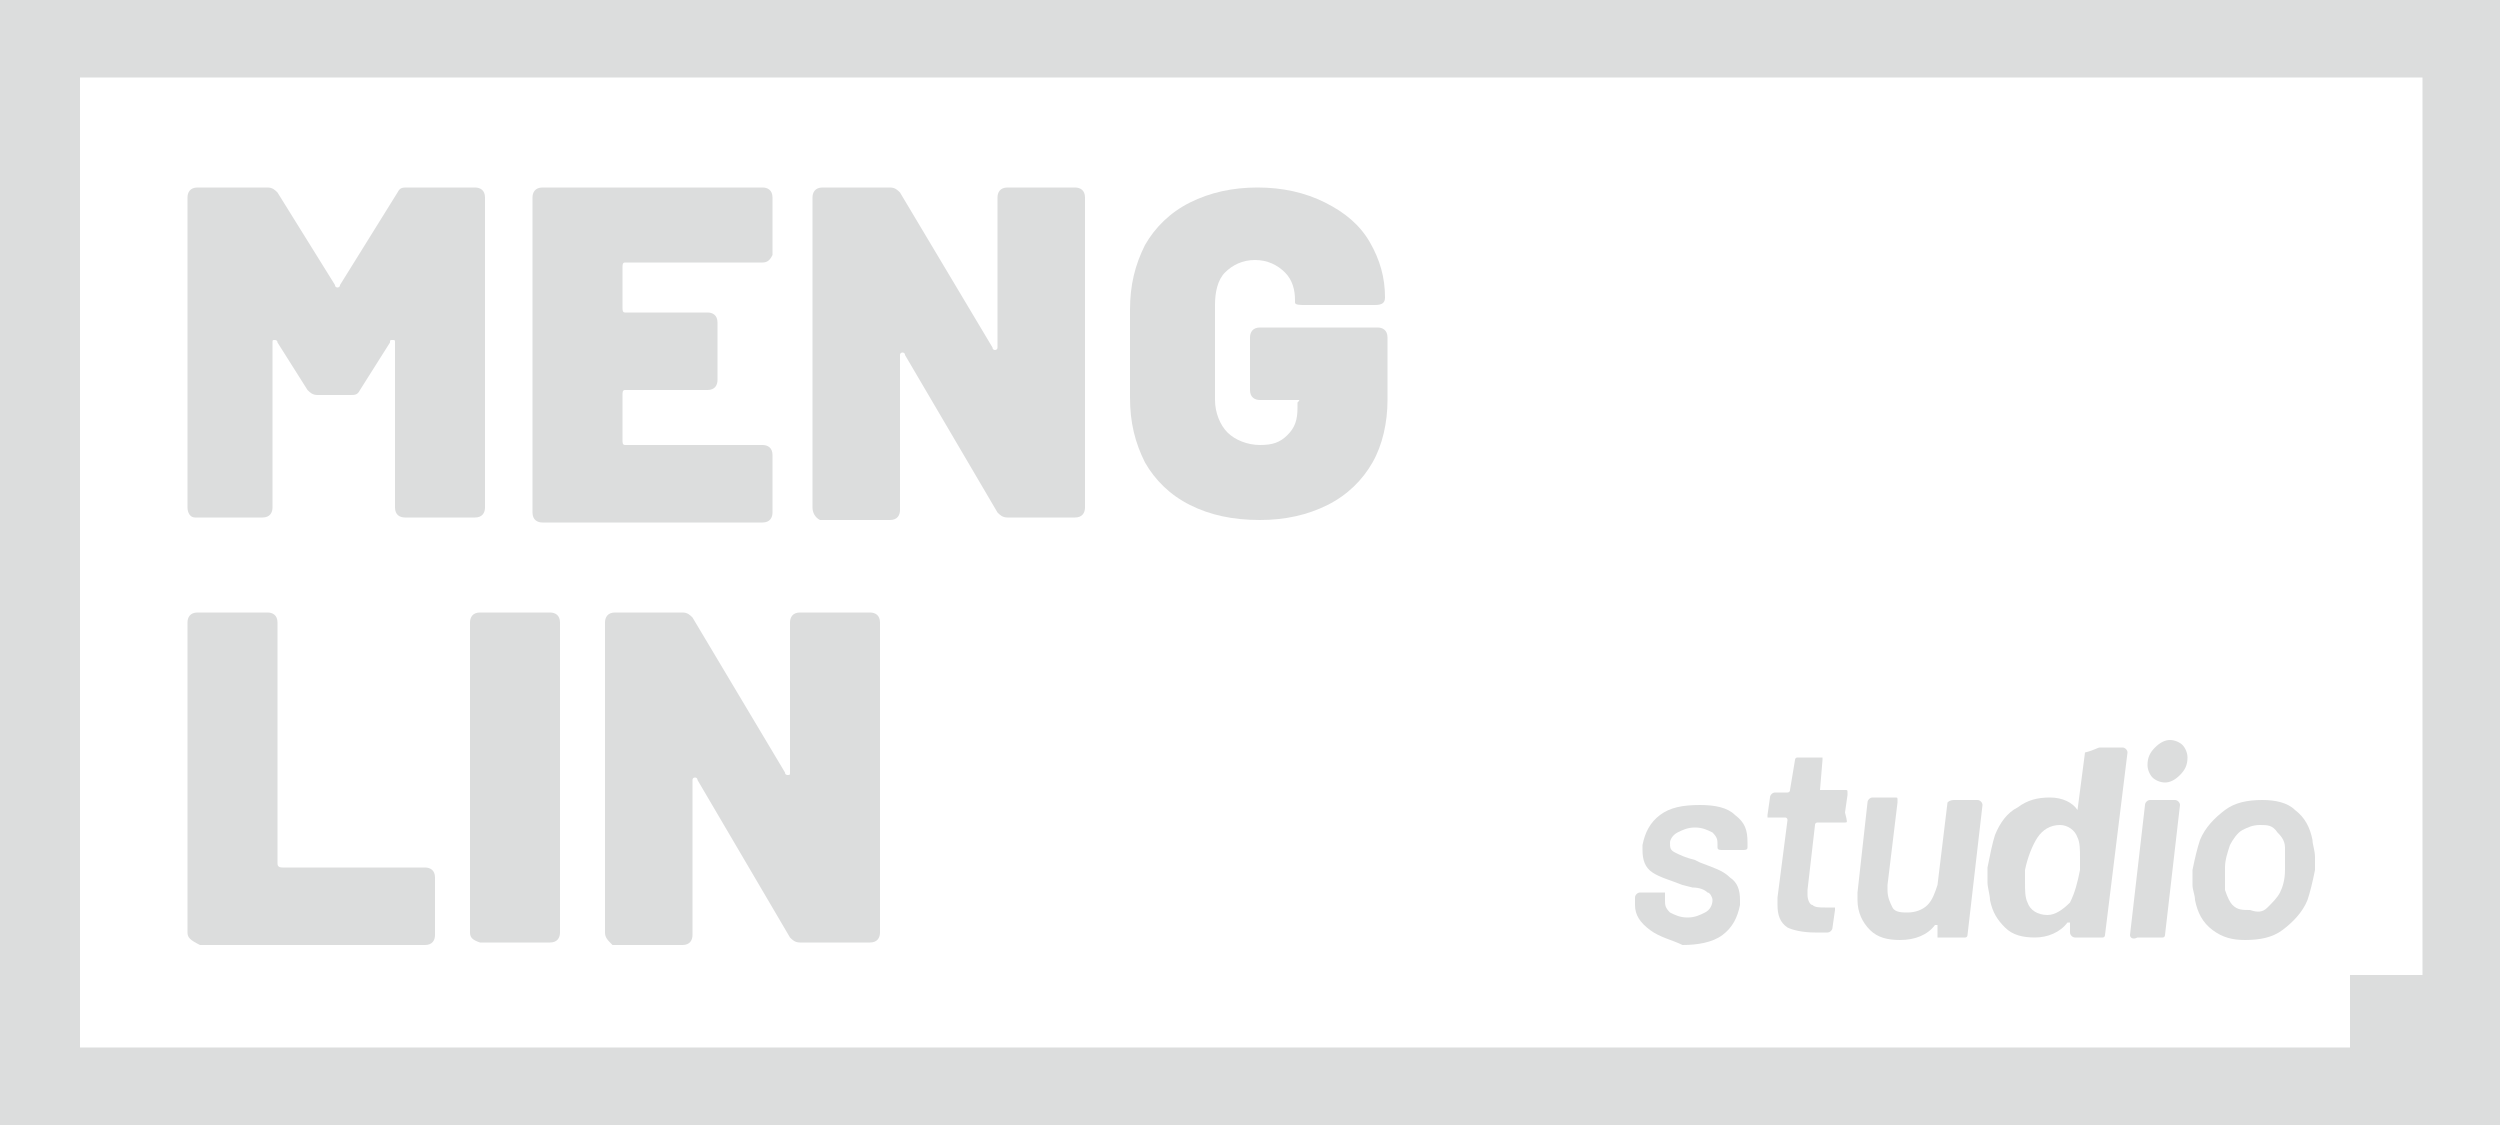
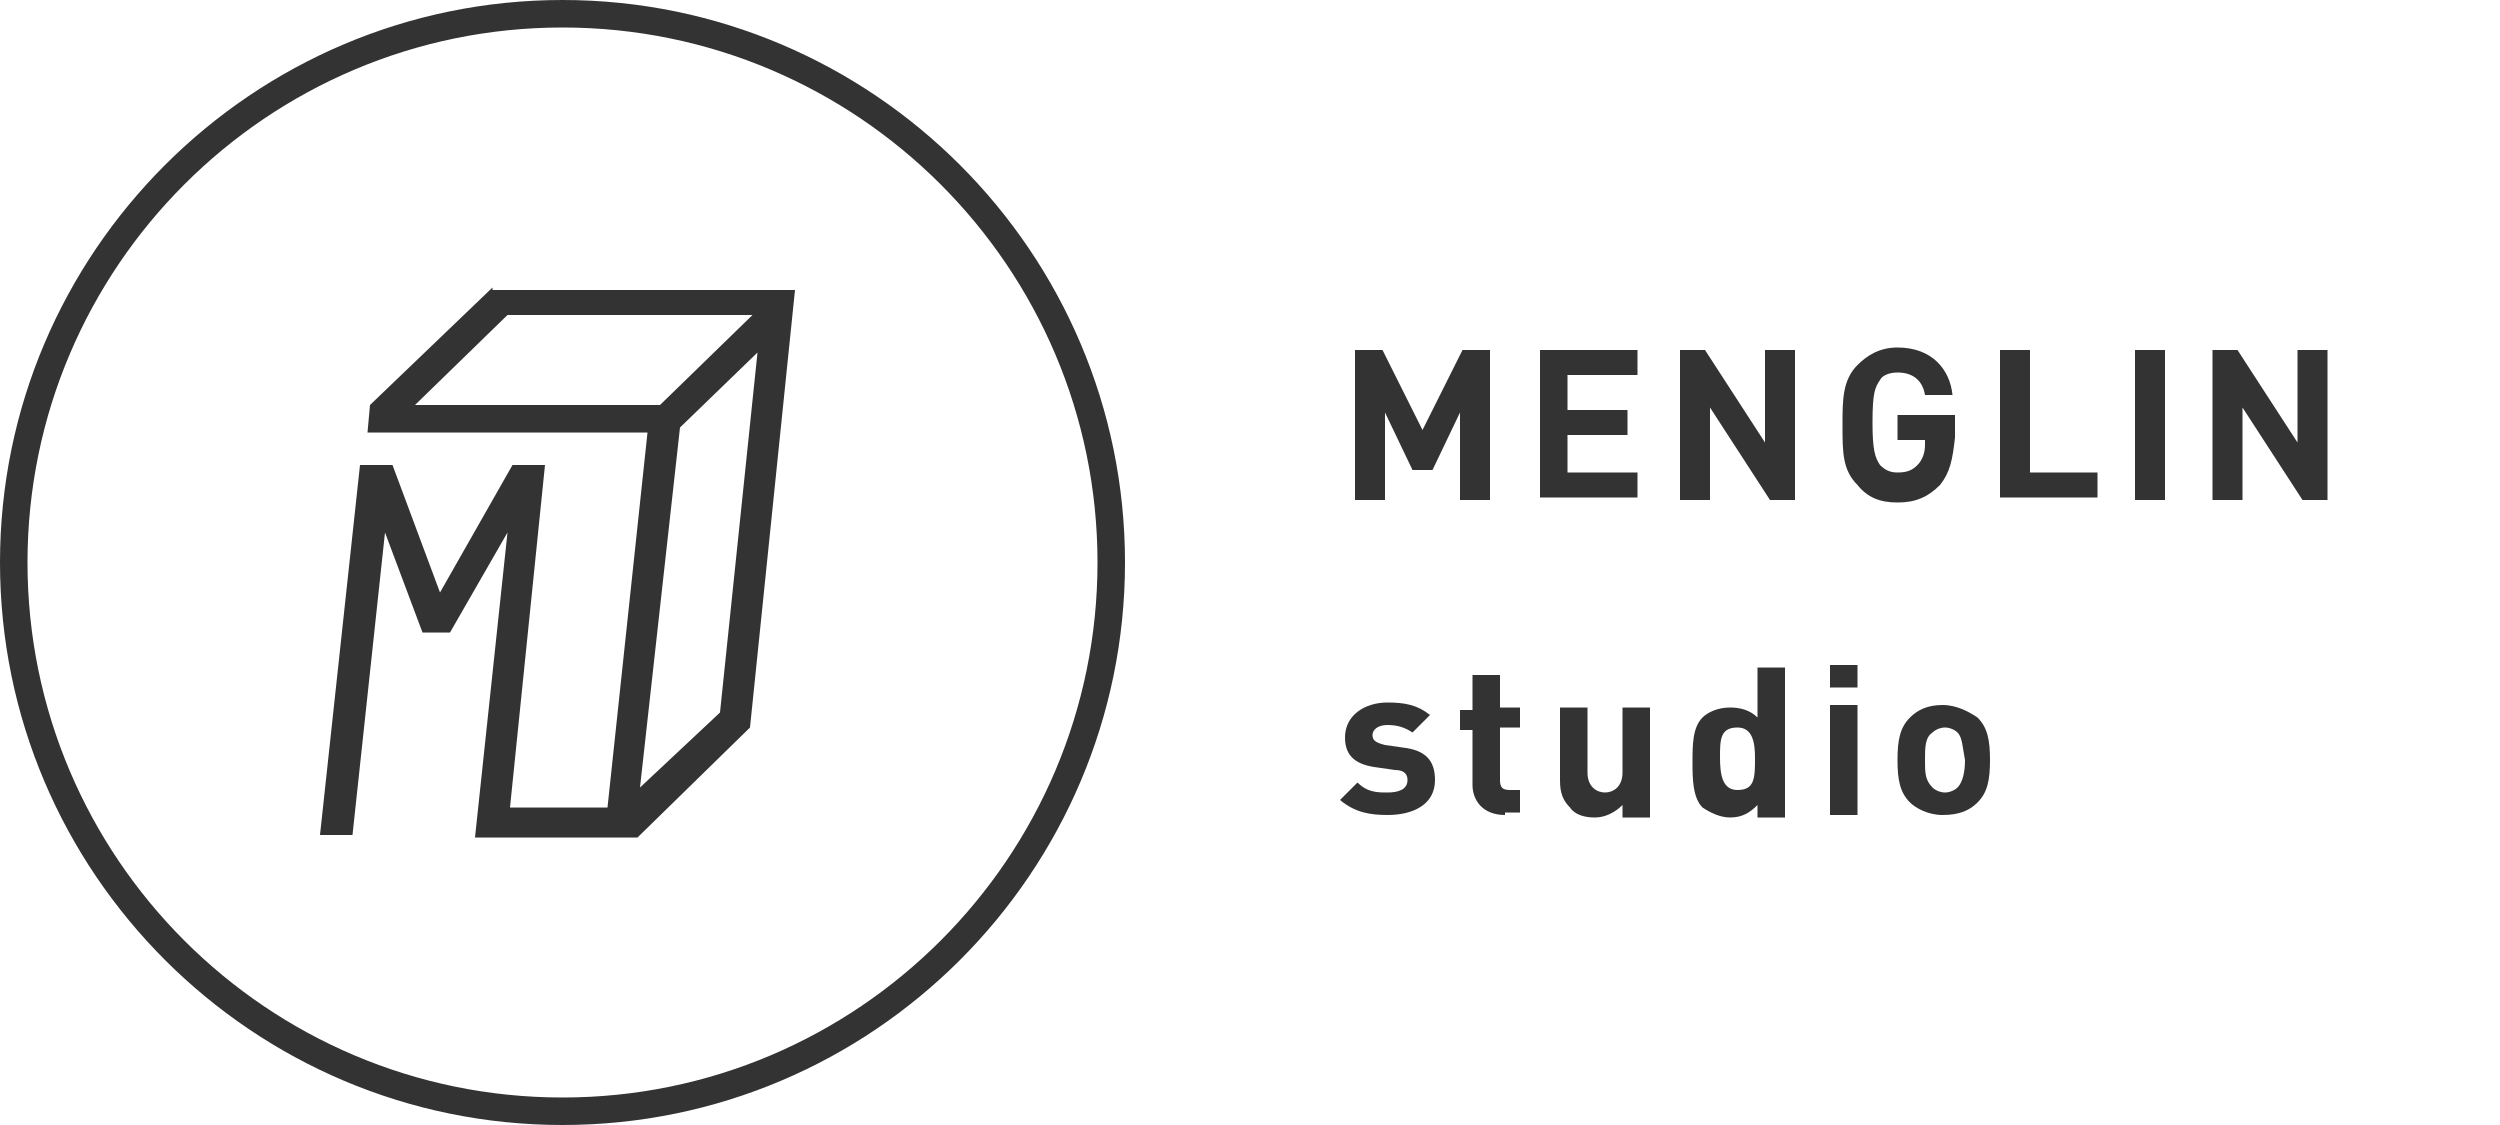
<svg xmlns="http://www.w3.org/2000/svg" version="1.1" id="圖層_1" x="0px" y="0px" viewBox="0 0 100 45" style="enable-background:new 0 0 100 45;" xml:space="preserve">
  <style type="text/css">
- 	.st0{fill:#DCDDDD;}
+ 	.st0{fill:#333333;}
</style>
-   <g id="logo">
-     <path id="Fill-1" class="st0" d="M7.5,20.3V7.9c0-0.2,0.1-0.4,0.4-0.4h2.8c0.2,0,0.3,0.1,0.4,0.2l2.3,3.7c0,0.1,0.1,0.1,0.1,0.1   s0.1,0,0.1-0.1l2.3-3.7c0.1-0.2,0.2-0.2,0.4-0.2H19c0.2,0,0.4,0.1,0.4,0.4v12.4c0,0.2-0.1,0.4-0.4,0.4h-2.8c-0.2,0-0.4-0.1-0.4-0.4   v-6.6c0-0.1,0-0.1-0.1-0.1s-0.1,0-0.1,0.1l-1.2,1.9c-0.1,0.2-0.2,0.2-0.4,0.2h-1.3c-0.2,0-0.3-0.1-0.4-0.2l-1.2-1.9   c0-0.1-0.1-0.1-0.1-0.1c-0.1,0-0.1,0-0.1,0.1v6.6c0,0.2-0.1,0.4-0.4,0.4H7.8C7.6,20.7,7.5,20.5,7.5,20.3" />
-     <path id="Fill-3" class="st0" d="M30.5,10.5H25c-0.1,0-0.1,0.1-0.1,0.2v1.6c0,0.1,0,0.2,0.1,0.2h3.3c0.2,0,0.4,0.1,0.4,0.4v2.3   c0,0.2-0.1,0.4-0.4,0.4H25c-0.1,0-0.1,0.1-0.1,0.2v1.8c0,0.1,0,0.2,0.1,0.2h5.5c0.2,0,0.4,0.1,0.4,0.4v2.3c0,0.2-0.1,0.4-0.4,0.4   h-8.8c-0.2,0-0.4-0.1-0.4-0.4V7.9c0-0.2,0.1-0.4,0.4-0.4h8.8c0.2,0,0.4,0.1,0.4,0.4v2.3C30.8,10.4,30.7,10.5,30.5,10.5" />
-     <path id="Fill-5" class="st0" d="M32.5,20.3V7.9c0-0.2,0.1-0.4,0.4-0.4h2.7c0.2,0,0.3,0.1,0.4,0.2l3.7,6.2c0,0.1,0.1,0.1,0.1,0.1   c0,0,0.1,0,0.1-0.1l0-6c0-0.2,0.1-0.4,0.4-0.4H43c0.2,0,0.4,0.1,0.4,0.4v12.4c0,0.2-0.1,0.4-0.4,0.4h-2.7c-0.2,0-0.3-0.1-0.4-0.2   l-3.7-6.3c0-0.1-0.1-0.1-0.1-0.1c0,0-0.1,0-0.1,0.1l0,6.2c0,0.2-0.1,0.4-0.4,0.4h-2.8C32.6,20.7,32.5,20.5,32.5,20.3" />
-     <path id="Fill-7" class="st0" d="M47.6,20.2c-0.8-0.4-1.4-1-1.8-1.7c-0.4-0.8-0.6-1.6-0.6-2.6v-3.5c0-1,0.2-1.8,0.6-2.6   c0.4-0.7,1-1.3,1.8-1.7c0.8-0.4,1.7-0.6,2.7-0.6c1,0,1.9,0.2,2.7,0.6c0.8,0.4,1.4,0.9,1.8,1.6c0.4,0.7,0.6,1.4,0.6,2.2   c0,0.2-0.1,0.3-0.4,0.3h-2.8c-0.2,0-0.4,0-0.4-0.1v-0.1c0-0.4-0.1-0.8-0.4-1.1c-0.3-0.3-0.7-0.5-1.2-0.5c-0.5,0-0.9,0.2-1.2,0.5   c-0.3,0.3-0.4,0.8-0.4,1.3V16c0,0.5,0.2,1,0.5,1.3c0.3,0.3,0.8,0.5,1.3,0.5c0.5,0,0.8-0.1,1.1-0.4c0.3-0.3,0.4-0.6,0.4-1.1v-0.2   C52,16,52,16,51.9,16h-1.5c-0.2,0-0.4-0.1-0.4-0.4v-2.1c0-0.2,0.1-0.4,0.4-0.4h4.7c0.2,0,0.4,0.1,0.4,0.4V16c0,0.9-0.2,1.8-0.6,2.5   c-0.4,0.7-1,1.3-1.8,1.7c-0.8,0.4-1.7,0.6-2.7,0.6C49.3,20.8,48.4,20.6,47.6,20.2" />
-     <path id="Fill-9" class="st0" d="M3.2,3.1h93.7V39H94v2.9H3.2V3.1z M0,45h100V0H0V45z" />
-     <path id="Fill-12" class="st0" d="M7.5,37.3V24.9c0-0.2,0.1-0.4,0.4-0.4h2.8c0.2,0,0.4,0.1,0.4,0.4v9.6c0,0.1,0,0.2,0.2,0.2h5.7   c0.2,0,0.4,0.1,0.4,0.4v2.3c0,0.2-0.1,0.4-0.4,0.4h-9C7.6,37.6,7.5,37.5,7.5,37.3" />
-     <path id="Fill-14" class="st0" d="M18.8,37.3V24.9c0-0.2,0.1-0.4,0.4-0.4h2.8c0.2,0,0.4,0.1,0.4,0.4v12.4c0,0.2-0.1,0.4-0.4,0.4   h-2.8C18.9,37.6,18.8,37.5,18.8,37.3" />
-     <path id="Fill-16" class="st0" d="M24.2,37.3V24.9c0-0.2,0.1-0.4,0.4-0.4h2.7c0.2,0,0.3,0.1,0.4,0.2l3.7,6.2c0,0.1,0.1,0.1,0.1,0.1   c0.1,0,0.1,0,0.1-0.1l0-6c0-0.2,0.1-0.4,0.4-0.4h2.8c0.2,0,0.4,0.1,0.4,0.4v12.4c0,0.2-0.1,0.4-0.4,0.4H32c-0.2,0-0.3-0.1-0.4-0.2   l-3.7-6.3c0-0.1-0.1-0.1-0.1-0.1c0,0-0.1,0-0.1,0.1l0,6.2c0,0.2-0.1,0.4-0.4,0.4h-2.8C24.3,37.6,24.2,37.5,24.2,37.3" />
-     <path id="Fill-18" class="st0" d="M66,37.2c-0.4-0.3-0.6-0.6-0.6-1c0-0.1,0-0.1,0-0.2l0-0.1c0-0.1,0.1-0.2,0.2-0.2h0.9   c0.1,0,0.1,0,0.1,0c0,0,0,0,0,0.1V36c0,0.2,0,0.3,0.2,0.5c0.2,0.1,0.4,0.2,0.7,0.2c0.3,0,0.5-0.1,0.7-0.2c0.2-0.1,0.3-0.3,0.3-0.5   c0-0.1-0.1-0.3-0.2-0.3c-0.1-0.1-0.3-0.2-0.6-0.2l-0.4-0.1c-0.5-0.2-0.9-0.3-1.2-0.5c-0.3-0.2-0.4-0.5-0.4-0.9c0-0.1,0-0.2,0-0.2   c0.1-0.5,0.3-0.9,0.7-1.2c0.4-0.3,0.9-0.4,1.6-0.4c0.6,0,1.1,0.1,1.4,0.4c0.4,0.3,0.5,0.6,0.5,1.1c0,0.1,0,0.2,0,0.2   c0,0.1-0.1,0.1-0.2,0.1h-0.8c-0.1,0-0.2,0-0.2-0.1l0-0.1c0-0.2,0-0.3-0.2-0.5c-0.2-0.1-0.4-0.2-0.7-0.2c-0.3,0-0.5,0.1-0.7,0.2   c-0.2,0.1-0.3,0.3-0.3,0.4c0,0.2,0,0.3,0.2,0.4c0.2,0.1,0.4,0.2,0.8,0.3l0.2,0.1c0.5,0.2,0.9,0.3,1.2,0.6c0.3,0.2,0.4,0.5,0.4,0.9   c0,0.1,0,0.2,0,0.2c-0.1,0.5-0.3,0.9-0.7,1.2c-0.4,0.3-1,0.4-1.6,0.4C66.9,37.6,66.4,37.5,66,37.2" />
-     <path id="Fill-20" class="st0" d="M73.8,32.9c0,0-0.1,0-0.1,0h-1c0,0-0.1,0-0.1,0.1l-0.3,2.6c0,0,0,0.1,0,0.2   c0,0.2,0.1,0.4,0.2,0.4c0.1,0.1,0.3,0.1,0.5,0.1h0.3c0.1,0,0.1,0,0.1,0c0,0,0,0.1,0,0.1l-0.1,0.7c0,0.1-0.1,0.2-0.2,0.2l-0.5,0   c-0.5,0-0.9-0.1-1.1-0.2c-0.3-0.2-0.4-0.5-0.4-0.9c0-0.1,0-0.1,0-0.3l0.4-3.1c0,0,0-0.1-0.1-0.1h-0.6c-0.1,0-0.1,0-0.1,0   c0,0,0-0.1,0-0.1l0.1-0.7c0-0.1,0.1-0.2,0.2-0.2h0.5c0,0,0.1,0,0.1-0.1l0.2-1.2c0,0,0-0.1,0.1-0.1c0,0,0.1,0,0.1,0h0.8   c0.1,0,0.1,0,0.1,0c0,0,0,0.1,0,0.1l-0.1,1.2c0,0,0,0,0,0c0,0,0,0,0,0h1c0.1,0,0.1,0,0.1,0.1c0,0,0,0.1,0,0.1l-0.1,0.7   C73.9,32.9,73.9,32.9,73.8,32.9" />
-     <path id="Fill-22" class="st0" d="M78.2,32h0.9c0.1,0,0.2,0.1,0.2,0.2l-0.6,5.2c0,0,0,0.1-0.1,0.1c0,0-0.1,0-0.1,0h-0.9   c-0.1,0-0.1,0-0.1,0c0,0,0-0.1,0-0.1l0-0.3c0,0,0,0,0-0.1c0,0,0,0-0.1,0c-0.3,0.4-0.8,0.6-1.4,0.6c-0.5,0-0.9-0.1-1.2-0.4   c-0.3-0.3-0.5-0.7-0.5-1.2c0-0.1,0-0.2,0-0.3l0.4-3.6c0-0.1,0.1-0.2,0.2-0.2h0.9c0.1,0,0.1,0,0.1,0.1c0,0,0,0.1,0,0.1l-0.4,3.3   c0,0,0,0.1,0,0.2c0,0.3,0.1,0.5,0.2,0.7c0.1,0.2,0.4,0.2,0.6,0.2c0.3,0,0.6-0.1,0.8-0.3c0.2-0.2,0.3-0.5,0.4-0.8l0.4-3.3   C78,32,78.1,32,78.2,32" />
-     <path id="Fill-24" class="st0" d="M83.2,34.8c0-0.2,0-0.4,0-0.5c0-0.3,0-0.6-0.1-0.8c-0.1-0.3-0.4-0.5-0.7-0.5   c-0.4,0-0.7,0.2-0.9,0.5c-0.2,0.3-0.4,0.8-0.5,1.3c0,0.2,0,0.3,0,0.5c0,0.3,0,0.6,0.1,0.8c0.1,0.3,0.4,0.5,0.8,0.5   c0.3,0,0.6-0.2,0.9-0.5C83,35.7,83.1,35.3,83.2,34.8 M84,29.9h0.9c0.1,0,0.2,0.1,0.2,0.2l-0.9,7.3c0,0,0,0.1-0.1,0.1   c0,0-0.1,0-0.1,0H83c-0.1,0-0.2-0.1-0.2-0.2l0-0.3c0,0,0,0,0-0.1c0,0,0,0-0.1,0c-0.3,0.4-0.8,0.6-1.3,0.6c-0.5,0-0.9-0.1-1.2-0.4   c-0.3-0.3-0.5-0.6-0.6-1.1c0-0.2-0.1-0.5-0.1-0.7c0-0.2,0-0.4,0-0.6c0.1-0.5,0.2-1,0.3-1.3c0.2-0.5,0.5-0.9,0.9-1.1   c0.4-0.3,0.8-0.4,1.3-0.4c0.5,0,0.9,0.2,1.1,0.5c0,0,0,0,0,0c0,0,0,0,0,0l0.3-2.3C83.8,30,83.9,29.9,84,29.9" />
-     <path id="Fill-26" class="st0" d="M86.1,31.1c-0.1-0.1-0.2-0.3-0.2-0.5c0-0.3,0.1-0.5,0.3-0.7c0.2-0.2,0.4-0.3,0.6-0.3   c0.2,0,0.4,0.1,0.5,0.2c0.1,0.1,0.2,0.3,0.2,0.5c0,0.3-0.1,0.5-0.3,0.7c-0.2,0.2-0.4,0.3-0.6,0.3C86.4,31.3,86.2,31.2,86.1,31.1    M85.2,37.4l0.6-5.2c0-0.1,0.1-0.2,0.2-0.2H87c0.1,0,0.2,0.1,0.2,0.2l-0.6,5.2c0,0,0,0.1-0.1,0.1c0,0-0.1,0-0.1,0h-0.9   C85.3,37.6,85.2,37.5,85.2,37.4" />
-     <path id="Fill-28" class="st0" d="M90.7,36.3c0.2-0.2,0.4-0.4,0.5-0.6c0.1-0.2,0.2-0.5,0.2-0.9c0-0.2,0-0.4,0-0.5   c0-0.1,0-0.2,0-0.4c0-0.3-0.2-0.5-0.3-0.6C90.9,33,90.7,33,90.4,33c-0.3,0-0.5,0.1-0.7,0.2c-0.2,0.1-0.4,0.4-0.5,0.6   c-0.1,0.3-0.2,0.6-0.2,0.9c0,0.2,0,0.4,0,0.5c0,0.1,0,0.2,0,0.4c0.1,0.3,0.2,0.5,0.3,0.6c0.2,0.2,0.4,0.2,0.7,0.2   C90.3,36.5,90.5,36.5,90.7,36.3 M88.5,37.2c-0.4-0.3-0.6-0.7-0.7-1.2c0-0.2-0.1-0.4-0.1-0.6c0-0.1,0-0.3,0-0.6   c0.1-0.5,0.2-0.9,0.3-1.2c0.2-0.5,0.6-0.9,1-1.2c0.4-0.3,0.9-0.4,1.5-0.4c0.5,0,1,0.1,1.3,0.4c0.4,0.3,0.6,0.7,0.7,1.2   c0,0.2,0.1,0.4,0.1,0.7c0,0.2,0,0.4,0,0.5c-0.1,0.5-0.2,0.9-0.3,1.2c-0.2,0.5-0.6,0.9-1,1.2c-0.4,0.3-0.9,0.4-1.5,0.4   C89.3,37.6,88.9,37.5,88.5,37.2" />
+   <g>
+     <g>
+       <path class="st0" d="M19.7,11.5l-4.9,4.7l-0.1,1.1h11.2l-1.6,15h-3.9l1.4-13.7h-1.3l-2.9,5.1l-1.9-5.1h-1.3l-1.6,14.8h1.3    l1.3-12.1l1.5,4H18l2.3-4L19,33.5h6.5l4.5-4.4l1.8-17.5H19.7z M16.6,16.2l3.7-3.6l9.8,0l-3.7,3.6H16.6z M28.8,28.5l-3.2,3    l1.6-14.4l3.1-3L28.8,28.5z" />
+       <path class="st0" d="M22.5,1.1c11.8,0,21.4,9.6,21.4,21.4s-9.6,21.4-21.4,21.4S1.1,34.3,1.1,22.5S10.7,1.1,22.5,1.1 M22.5,0    C10.1,0,0,10.1,0,22.5S10.1,45,22.5,45s22.5-10.1,22.5-22.5S34.9,0,22.5,0L22.5,0z" />
+     </g>
+     <g>
+       <path class="st0" d="M58.4,20v-3.5l-1.1,2.3h-0.8l-1.1-2.3V20h-1.2v-6h1.1l1.6,3.2l1.6-3.2h1.1v6H58.4z" />
+       <path class="st0" d="M61.6,20v-6h3.9v1h-2.8v1.4h2.4v1h-2.4v1.5h2.8v1H61.6z" />
+       <path class="st0" d="M70.8,20l-2.4-3.7V20h-1.2v-6h1l2.4,3.7V14h1.2v6H70.8z" />
+       <path class="st0" d="M77.6,19.4c-0.5,0.5-1,0.7-1.7,0.7c-0.7,0-1.2-0.2-1.6-0.7c-0.6-0.6-0.6-1.3-0.6-2.4c0-1,0-1.8,0.6-2.4    c0.4-0.4,0.9-0.7,1.6-0.7c1.4,0,2.1,0.9,2.2,1.9H77c-0.1-0.6-0.5-0.9-1.1-0.9c-0.3,0-0.6,0.1-0.7,0.3c-0.2,0.3-0.3,0.5-0.3,1.7    c0,1.1,0.1,1.4,0.3,1.7c0.2,0.2,0.4,0.3,0.7,0.3c0.4,0,0.6-0.1,0.8-0.3c0.2-0.2,0.3-0.5,0.3-0.8v-0.2h-1.1v-1h2.3v0.9    C78.1,18.4,78,18.9,77.6,19.4z" />
+       <path class="st0" d="M80,20v-6h1.2v4.9h2.7v1H80z" />
+       <path class="st0" d="M85.4,20v-6h1.2v6H85.4z" />
+       <path class="st0" d="M92.1,20l-2.4-3.7V20h-1.2v-6h1l2.4,3.7V14h1.2v6H92.1z" />
+       <path class="st0" d="M55.5,32.6c-0.7,0-1.3-0.1-1.9-0.6l0.7-0.7c0.4,0.4,0.8,0.4,1.2,0.4c0.4,0,0.8-0.1,0.8-0.5    c0-0.2-0.1-0.4-0.5-0.4l-0.7-0.1c-0.8-0.1-1.3-0.4-1.3-1.2c0-0.9,0.8-1.4,1.7-1.4c0.7,0,1.2,0.1,1.7,0.5l-0.7,0.7    c-0.3-0.2-0.6-0.3-1-0.3c-0.4,0-0.6,0.2-0.6,0.4c0,0.2,0.1,0.3,0.5,0.4l0.7,0.1c0.9,0.1,1.3,0.5,1.3,1.3    C57.4,32.2,56.5,32.6,55.5,32.6z" />
+       <path class="st0" d="M60.2,32.6c-0.9,0-1.3-0.6-1.3-1.2v-2.2h-0.5v-0.8h0.5V27H60v1.3h0.8v0.8H60v2.1c0,0.3,0.1,0.4,0.4,0.4h0.4    v0.9H60.2z" />
+       <path class="st0" d="M64.9,32.6v-0.4c-0.3,0.3-0.7,0.5-1.1,0.5c-0.4,0-0.8-0.1-1-0.4c-0.4-0.4-0.4-0.8-0.4-1.2v-2.8h1.1v2.6    c0,0.6,0.4,0.8,0.7,0.8c0.3,0,0.7-0.2,0.7-0.8v-2.6H66v4.4H64.9z" />
+       <path class="st0" d="M70.3,32.6v-0.4c-0.3,0.3-0.6,0.5-1.1,0.5c-0.4,0-0.8-0.2-1.1-0.4c-0.4-0.4-0.4-1.2-0.4-1.8    c0-0.7,0-1.4,0.4-1.8c0.2-0.2,0.6-0.4,1.1-0.4c0.4,0,0.8,0.1,1.1,0.4v-2h1.1v6H70.3z M69.5,29.1c-0.7,0-0.7,0.5-0.7,1.2    c0,0.7,0.1,1.3,0.7,1.3c0.7,0,0.7-0.5,0.7-1.3C70.2,29.7,70.1,29.1,69.5,29.1z" />
+       <path class="st0" d="M73.2,27.5v-0.9h1.1v0.9H73.2z M73.2,32.6v-4.4h1.1v4.4H73.2z" />
+       <path class="st0" d="M79.1,32.1c-0.3,0.3-0.7,0.5-1.4,0.5c-0.6,0-1.1-0.3-1.3-0.5c-0.4-0.4-0.5-0.9-0.5-1.7c0-0.8,0.1-1.3,0.5-1.7    c0.3-0.3,0.7-0.5,1.3-0.5c0.6,0,1.1,0.3,1.4,0.5c0.4,0.4,0.5,0.9,0.5,1.7C79.6,31.2,79.5,31.7,79.1,32.1z M78.3,29.3    c-0.1-0.1-0.3-0.2-0.5-0.2c-0.2,0-0.4,0.1-0.5,0.2C77,29.5,77,29.9,77,30.4c0,0.5,0,0.8,0.3,1.1c0.1,0.1,0.3,0.2,0.5,0.2    c0.2,0,0.4-0.1,0.5-0.2c0.2-0.2,0.3-0.6,0.3-1.1C78.5,29.9,78.5,29.5,78.3,29.3z" />
+     </g>
  </g>
</svg>
